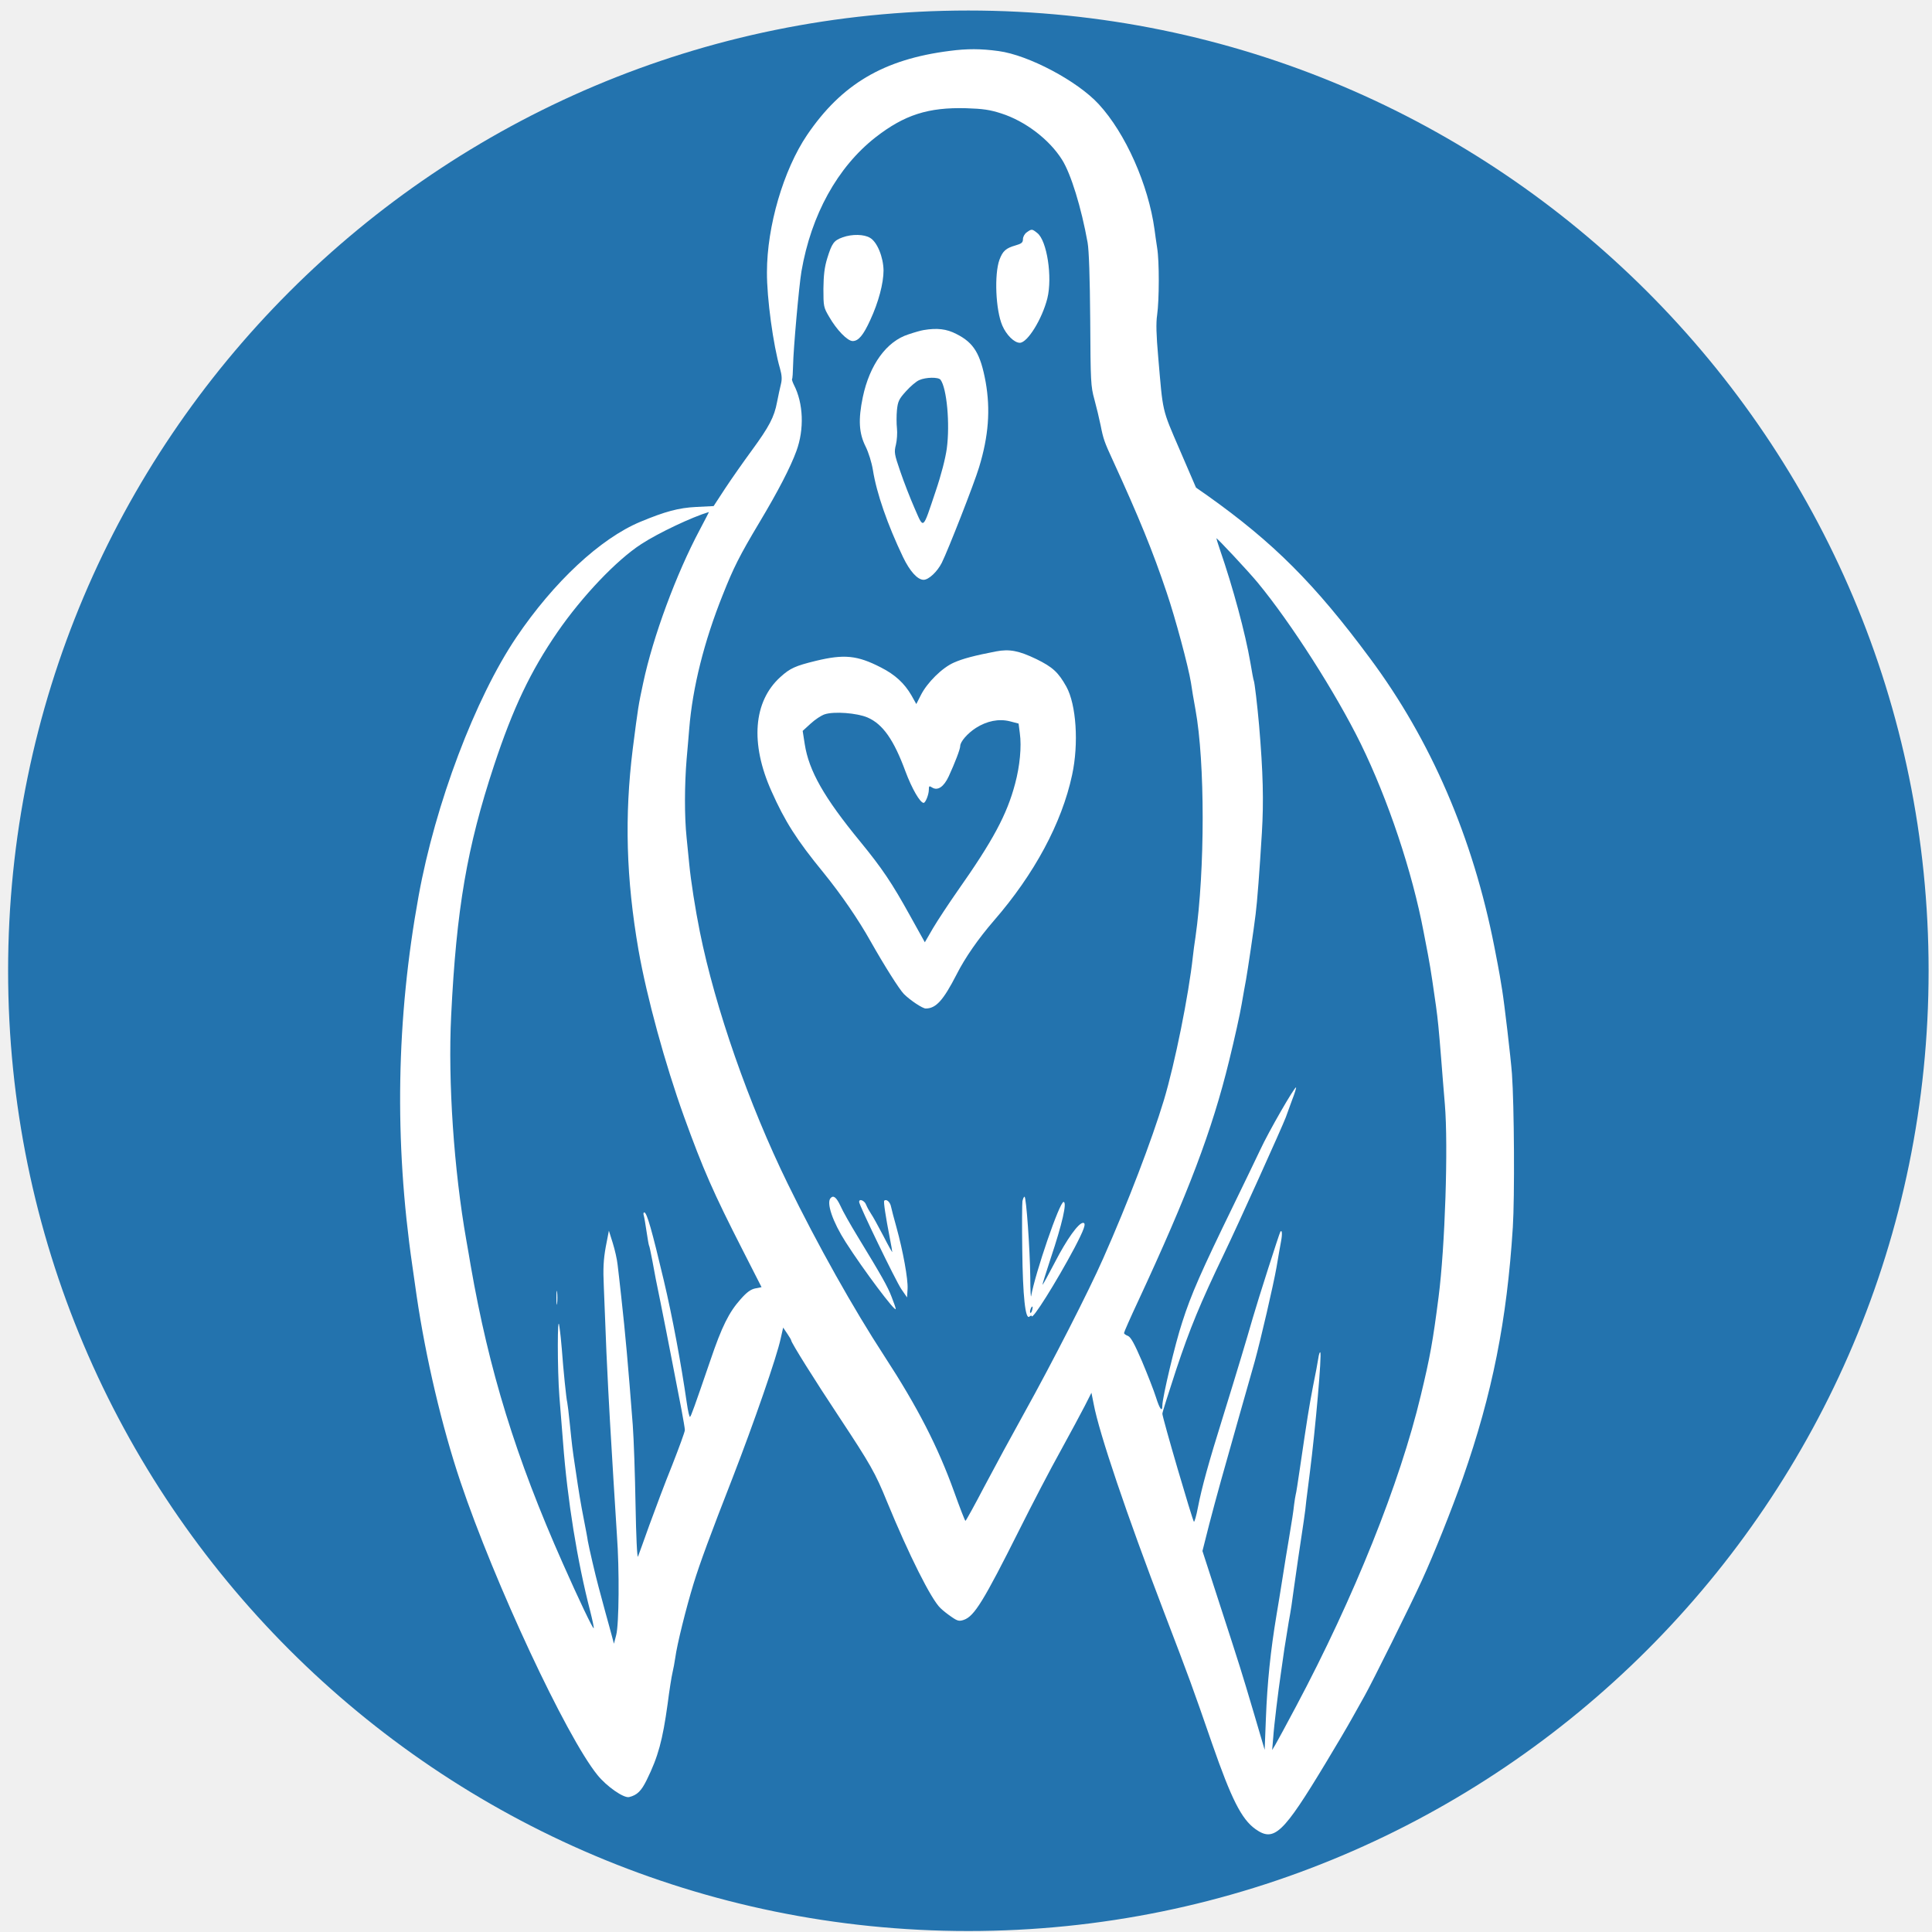
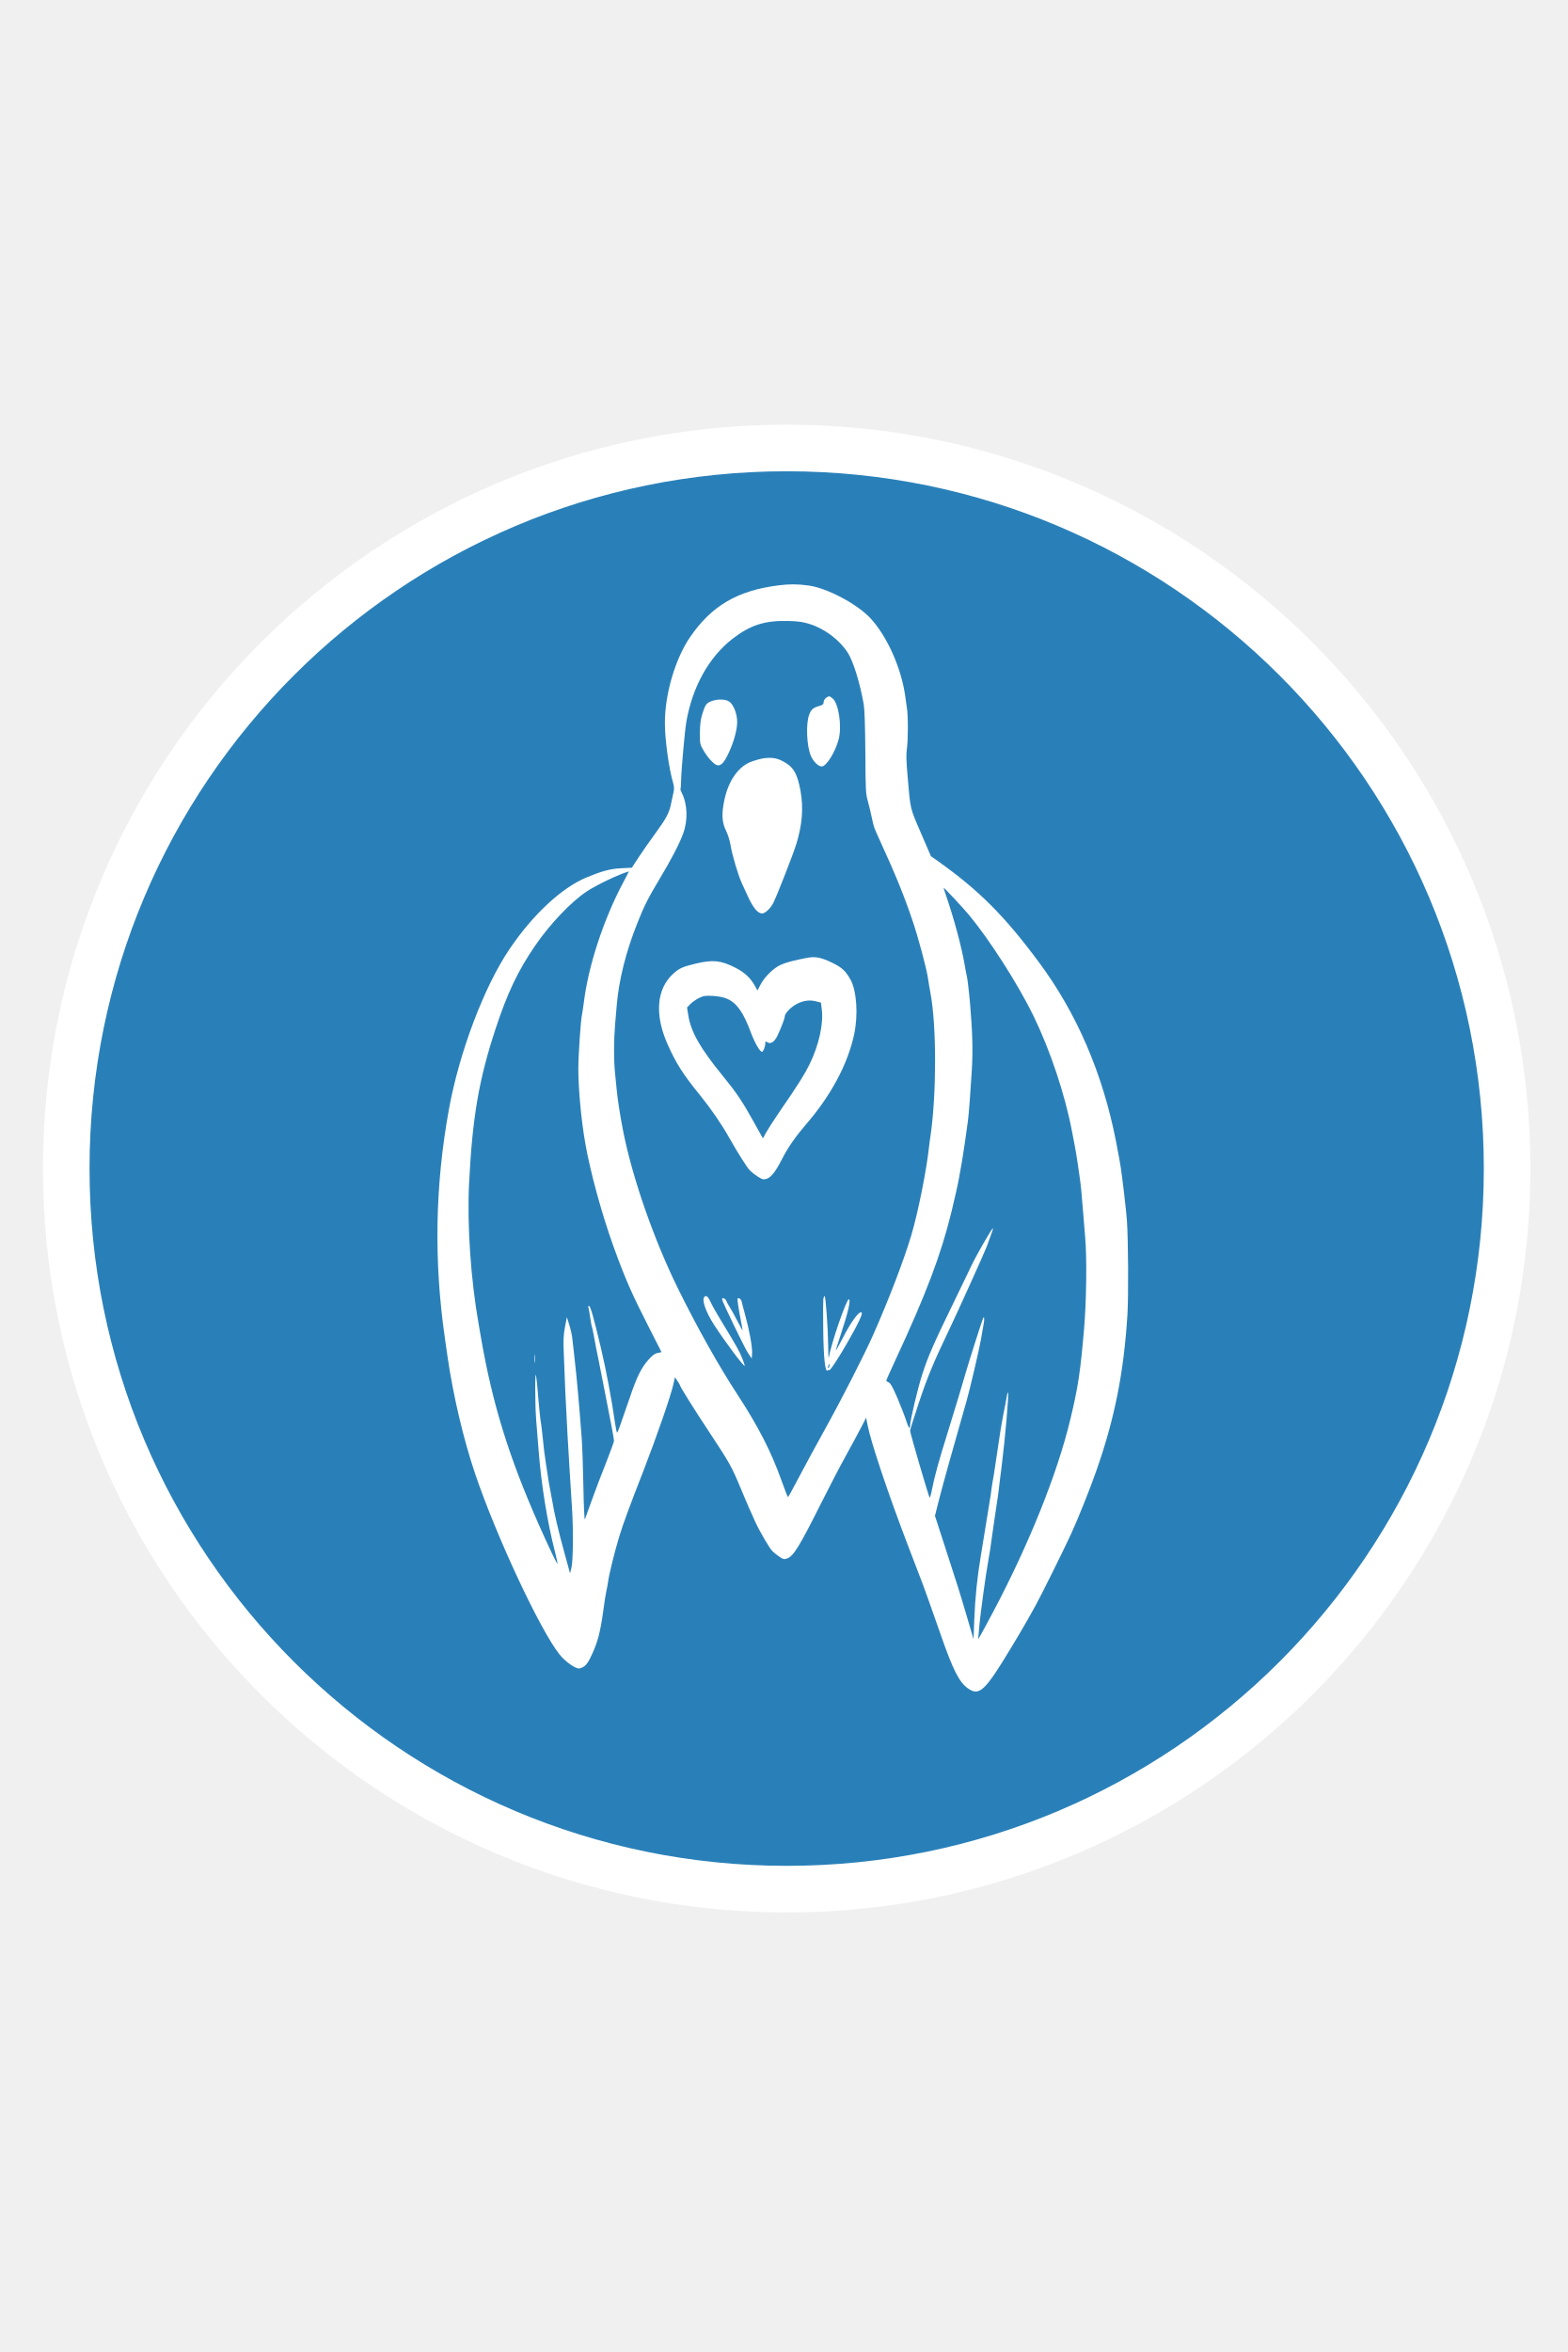
- <svg xmlns="http://www.w3.org/2000/svg" viewBox="0 0 500 500">
-   <ellipse style="fill: rgb(35, 115, 174); stroke: rgb(35, 115, 174);" cx="250.609" cy="251.236" rx="248.012" ry="248.012" />
-   <g transform="matrix(0.045101, 0, 0, -0.045101, 78.47193, 501.8396)" fill="#ffffff" stroke="none" style="">
-     <path d="M3710 10835 c-379 -48 -620 -190 -819 -483 -135 -200 -230 -523 -230 -787 -1 -148 36 -419 75 -553 11 -39 12 -62 5 -90 -5 -20 -15 -66 -22 -102 -16 -86 -45 -141 -146 -279 -47 -64 -115 -161 -152 -217 l-66 -101 -100 -5 c-101 -5 -178 -26 -320 -85 -230 -96 -497 -345 -712 -663 -236 -350 -465 -955 -561 -1485 -128 -704 -140 -1404 -36 -2120 8 -55 19 -134 25 -175 52 -353 145 -750 251 -1065 195 -580 607 -1462 786 -1683 53 -66 151 -134 182 -127 46 11 70 35 101 98 66 134 91 227 120 436 10 79 23 160 28 180 5 20 12 59 16 86 10 75 61 281 105 425 37 120 95 277 225 610 120 310 253 692 275 797 l14 62 23 -34 c13 -19 23 -36 23 -39 0 -13 136 -230 276 -441 179 -271 207 -320 274 -485 125 -304 254 -562 307 -611 15 -15 45 -38 66 -52 32 -22 42 -24 68 -15 60 21 113 107 319 518 73 146 178 348 235 450 56 102 119 219 140 260 l38 75 13 -65 c31 -166 190 -636 404 -1195 149 -390 158 -414 276 -755 110 -316 168 -431 247 -488 108 -77 158 -30 407 383 57 94 124 208 150 255 26 47 58 103 70 125 41 72 267 527 329 663 71 155 169 401 235 587 170 486 253 904 287 1440 11 173 8 699 -5 880 -7 94 -44 407 -56 480 -5 28 -11 66 -14 85 -3 19 -17 93 -31 164 -123 627 -364 1186 -714 1656 -317 428 -555 665 -932 933 l-66 46 -94 218 c-103 239 -95 208 -123 533 -11 125 -13 194 -6 240 12 84 13 308 0 385 -5 33 -12 80 -15 105 -35 256 -166 552 -320 719 -122 133 -403 282 -575 305 -102 14 -181 14 -280 1z m296 -359 c137 -44 275 -149 348 -265 51 -80 111 -275 147 -476 8 -46 13 -198 15 -445 2 -352 3 -380 24 -455 12 -44 28 -111 36 -150 15 -77 22 -96 70 -200 149 -325 230 -523 309 -759 49 -144 124 -423 139 -516 3 -19 8 -51 11 -70 3 -19 10 -57 15 -85 55 -301 55 -920 0 -1305 -6 -36 -12 -86 -15 -112 -24 -221 -103 -613 -166 -823 -71 -234 -205 -585 -349 -910 -80 -182 -294 -601 -452 -885 -69 -124 -172 -314 -229 -422 -57 -109 -106 -198 -109 -198 -3 0 -32 75 -65 167 -93 258 -209 485 -400 778 -178 273 -383 638 -555 990 -223 456 -416 1008 -504 1445 -26 129 -52 294 -61 390 -3 30 -10 98 -15 150 -13 123 -12 305 0 450 6 63 12 142 15 175 19 236 85 501 193 770 61 154 96 224 209 413 109 182 179 318 213 411 46 125 40 274 -14 379 -8 16 -13 32 -11 34 3 3 5 38 6 79 1 86 34 458 48 539 56 325 207 598 425 769 166 129 302 173 521 167 96 -3 136 -9 201 -30z m-1730 -2388 c-136 -255 -269 -615 -325 -879 -28 -131 -29 -137 -60 -379 -48 -387 -38 -745 33 -1155 48 -272 152 -652 261 -955 110 -304 168 -436 337 -767 l108 -212 -35 -7 c-26 -5 -49 -21 -85 -62 -67 -75 -108 -157 -174 -352 -94 -274 -109 -315 -116 -323 -4 -4 -12 32 -19 80 -33 228 -82 492 -132 703 -68 287 -97 390 -112 390 -5 0 -6 -8 -3 -17 3 -10 10 -51 16 -92 6 -40 12 -76 14 -80 3 -4 11 -45 20 -91 8 -47 28 -150 45 -230 16 -80 46 -230 66 -335 20 -104 45 -234 56 -289 10 -54 19 -106 19 -115 0 -10 -33 -100 -73 -202 -41 -101 -99 -256 -131 -344 -31 -88 -61 -169 -65 -180 -5 -11 -11 122 -14 295 -3 173 -10 380 -16 460 -27 350 -42 518 -66 735 -8 72 -17 155 -21 185 -3 30 -16 87 -28 125 l-22 70 -18 -93 c-13 -73 -16 -123 -11 -230 3 -75 10 -245 15 -377 6 -132 15 -307 20 -390 5 -82 14 -233 20 -335 6 -102 15 -246 20 -320 15 -202 12 -515 -4 -575 l-13 -50 -12 45 c-7 25 -23 86 -37 135 -13 50 -31 115 -39 145 -19 70 -55 226 -62 265 -2 17 -13 73 -23 125 -18 92 -27 145 -49 295 -17 111 -19 133 -31 250 -6 61 -13 117 -15 125 -5 16 -23 192 -31 305 -3 39 -9 97 -14 130 -12 94 -12 -248 0 -402 6 -71 15 -189 21 -263 25 -332 82 -683 156 -969 13 -51 22 -95 20 -97 -5 -5 -88 170 -177 371 -271 610 -424 1108 -529 1710 -5 33 -17 98 -25 145 -71 402 -106 910 -87 1290 30 612 91 966 246 1435 109 329 209 540 364 765 142 206 340 414 481 505 98 64 293 156 388 184 1 1 -22 -45 -52 -101z m3200 -303 c192 -232 450 -636 592 -925 158 -323 296 -736 361 -1080 6 -30 17 -89 25 -130 8 -41 19 -109 25 -150 6 -41 15 -106 21 -145 11 -80 16 -130 30 -305 5 -69 15 -186 21 -260 20 -240 1 -818 -36 -1105 -33 -257 -49 -345 -102 -565 -120 -503 -382 -1157 -716 -1785 -55 -104 -109 -203 -119 -220 l-18 -30 6 70 c5 74 29 268 44 370 5 33 14 96 20 140 7 44 18 114 25 155 12 65 20 117 30 195 4 30 43 300 56 382 6 40 13 94 15 120 3 26 12 98 20 158 33 259 70 682 60 692 -3 3 -8 -12 -11 -33 -3 -22 -17 -95 -31 -164 -23 -121 -32 -177 -75 -470 -11 -74 -21 -142 -24 -150 -2 -8 -6 -33 -9 -56 -5 -46 -11 -83 -31 -204 -8 -47 -24 -143 -35 -215 -11 -71 -27 -168 -35 -215 -34 -204 -53 -386 -61 -595 l-7 -179 -63 214 c-74 249 -72 243 -198 631 l-96 296 39 154 c42 161 78 290 180 649 34 118 70 247 81 285 35 127 107 438 125 540 9 55 21 122 26 149 8 42 6 69 -4 55 -6 -9 -128 -390 -158 -494 -38 -132 -85 -289 -172 -570 -81 -259 -121 -404 -143 -518 -9 -48 -20 -85 -23 -82 -9 10 -181 597 -181 620 0 8 36 121 79 252 80 240 136 376 276 668 81 168 334 729 353 780 6 17 22 61 36 99 15 38 25 71 23 73 -7 7 -158 -255 -205 -357 -27 -58 -96 -199 -152 -315 -188 -386 -245 -515 -296 -675 -41 -123 -114 -434 -114 -477 0 -42 -15 -23 -37 47 -12 38 -48 130 -80 206 -44 102 -64 138 -80 145 -13 5 -23 12 -23 17 0 5 36 87 81 183 288 620 424 978 522 1379 31 126 63 270 72 325 14 81 16 91 25 140 9 50 45 291 55 375 9 68 23 253 36 468 11 181 7 346 -16 617 -10 114 -26 248 -30 255 -2 3 -11 50 -20 105 -29 169 -100 432 -175 649 -11 33 -20 61 -20 64 0 7 184 -190 236 -253z" />
-     <path d="M4152 9794 c-12 -8 -22 -26 -22 -39 0 -20 -8 -26 -42 -36 -56 -16 -74 -32 -93 -83 -30 -83 -22 -289 17 -378 23 -53 68 -98 100 -98 44 0 128 136 158 255 30 121 -2 332 -58 375 -30 24 -32 24 -60 4z" />
-     <path d="M3095 9765 c-50 -18 -61 -33 -88 -120 -16 -52 -21 -97 -22 -175 0 -101 1 -107 33 -161 43 -75 105 -139 135 -139 33 0 61 33 101 121 47 101 76 211 76 284 -1 76 -36 163 -77 187 -34 21 -103 23 -158 3z" />
-     <path d="M3560 9233 c-14 -2 -53 -13 -88 -25 -125 -40 -222 -174 -261 -360 -27 -130 -22 -207 16 -283 17 -34 35 -92 42 -135 21 -133 84 -314 173 -500 39 -81 83 -130 118 -130 29 0 78 46 104 97 36 72 186 455 214 548 55 180 66 331 38 490 -30 163 -68 225 -167 275 -57 30 -112 36 -189 23z m97 -285 c36 -48 55 -253 36 -395 -8 -57 -32 -151 -64 -245 -76 -226 -67 -220 -121 -97 -25 57 -62 152 -82 211 -34 99 -36 110 -25 153 6 25 9 68 6 94 -3 27 -3 74 0 105 5 50 12 64 52 108 25 28 59 57 76 64 38 17 110 18 122 2z" />
-     <path d="M3975 7389 c-119 -23 -190 -41 -241 -64 -67 -29 -154 -115 -190 -187 l-26 -51 -28 50 c-40 69 -94 119 -175 160 -136 70 -211 77 -373 38 -118 -29 -148 -42 -204 -93 -155 -140 -174 -381 -51 -655 77 -173 144 -279 298 -467 103 -127 201 -270 271 -395 78 -138 165 -276 191 -302 36 -36 107 -83 125 -83 59 0 101 47 177 195 49 97 125 206 215 310 231 266 389 559 448 835 39 180 24 404 -33 507 -46 82 -78 112 -172 158 -100 48 -154 59 -232 44z m-737 -379 c88 -38 151 -128 218 -310 37 -99 84 -180 104 -180 11 0 30 48 30 76 0 21 2 23 19 12 32 -20 67 4 95 64 35 76 66 156 66 174 0 25 42 73 90 104 63 40 131 54 195 38 l50 -13 7 -55 c11 -77 0 -190 -27 -290 -47 -178 -128 -328 -330 -615 -51 -73 -115 -170 -141 -214 l-47 -81 -84 151 c-105 190 -161 273 -287 427 -208 253 -294 406 -318 558 l-12 77 46 42 c25 23 61 47 80 53 53 18 185 8 246 -18z" />
-     <path d="M3027 4253 c-27 -26 11 -137 86 -254 101 -158 287 -406 287 -383 0 6 -11 37 -24 70 -23 60 -56 118 -196 348 -40 66 -84 143 -97 173 -23 49 -40 63 -56 46z" />
-     <path d="M4127 4234 c-2 -14 -3 -139 -1 -278 3 -268 18 -404 41 -384 7 6 13 7 13 4 0 -31 140 192 245 389 56 107 70 145 50 145 -26 0 -93 -93 -161 -225 -38 -73 -70 -132 -72 -130 -1 1 20 69 47 151 67 200 95 324 74 324 -23 0 -162 -406 -186 -540 -2 -14 -5 36 -5 110 -2 160 -23 460 -33 460 -4 0 -9 -12 -12 -26z m56 -624 c-3 -12 -8 -19 -11 -16 -5 6 5 36 12 36 2 0 2 -9 -1 -20z" />
-     <path d="M3190 4230 c0 -19 210 -453 242 -500 l33 -48 3 50 c3 55 -26 216 -64 353 -14 50 -28 103 -31 118 -5 27 -27 46 -39 34 -5 -5 8 -91 32 -214 8 -40 14 -76 14 -80 0 -4 -23 37 -51 92 -29 55 -60 112 -70 126 -10 15 -23 38 -29 53 -9 24 -40 37 -40 16z" />
-     <path d="M1453 3680 c0 -36 2 -50 4 -32 2 17 2 47 0 65 -2 17 -4 3 -4 -33z" />
+ <svg xmlns="http://www.w3.org/2000/svg" version="1.0" width="828pt" height="1242pt" viewBox="-14.423 94.849 841.367 824.8" preserveAspectRatio="xMidYMid meet">
+   <g transform="matrix(1, 0, 0, 1, 0.566019, -23.62117)">
+     <g>
+       <g>
+         <ellipse style="stroke: white; stroke-width: 25; fill: rgb(41, 128, 185);" cx="407.216" cy="526.877" rx="386.652" ry="386.652" />
+         <g transform="matrix(0.057998, 0, 0, -0.057998, 187.5208, 842.3711)" fill="white" stroke="none" style="">
+           <path d="M3710 10835 c-379 -48 -620 -190 -819 -483 -135 -200 -230 -523 -230 -787 -1 -148 36 -419 75 -553 11 -39 12 -62 5 -90 -5 -20 -15 -66 -22 -102 -16 -87 -45 -141 -146 -279 -47 -64 -115 -161 -152 -217 l-66 -101 -100 -5 c-101 -5 -177 -26 -320 -85 -230 -96 -497 -345 -712 -663 -236 -350 -465 -955 -561 -1485 -128 -704 -140 -1404 -36 -2120 8 -55 19 -134 25 -175 52 -353 145 -750 251 -1065 195 -580 607 -1462 786 -1683 53 -66 151 -134 182 -127 46 11 70 35 101 98 66 134 91 227 120 436 10 79 23 160 28 180 5 20 12 59 16 86 10 75 61 281 105 425 37 120 95 277 225 610 120 310 253 692 275 797 l14 62 23 -34 c13 -19 23 -36 23 -39 0 -13 136 -230 276 -441 183 -277 205 -316 287 -515 59 -141 90 -212 135 -310 41 -90 134 -248 159 -271 15 -15 45 -38 66 -52 32 -22 42 -24 68 -15 60 21 113 107 319 518 73 146 178 348 235 450 56 102 119 219 140 260 l38 75 13 -65 c30 -159 190 -637 379 -1130 65 -168 126 -327 136 -355 10 -27 34 -95 54 -150 20 -55 70 -197 111 -315 110 -316 168 -431 247 -488 108 -77 158 -30 407 383 57 94 124 208 150 255 26 47 58 103 70 125 41 72 267 527 329 663 71 155 169 401 235 587 170 486 253 904 287 1440 11 173 8 699 -5 880 -7 94 -44 407 -56 480 -5 28 -11 66 -14 85 -3 19 -17 93 -31 164 -123 627 -364 1186 -714 1656 -317 428 -555 665 -932 933 l-66 46 -94 218 c-103 239 -95 208 -123 533 -11 125 -13 194 -6 240 12 84 13 308 0 385 -5 33 -12 80 -15 105 -35 256 -166 552 -320 719 -122 133 -403 282 -575 305 -102 14 -181 14 -280 1z m296 -359 c137 -44 275 -149 348 -265 51 -80 111 -275 147 -476 8 -46 13 -198 15 -445 2 -352 3 -380 24 -455 12 -44 28 -111 36 -150 15 -77 22 -96 70 -200 149 -325 230 -523 309 -759 49 -144 124 -423 139 -516 3 -19 8 -51 11 -70 3 -19 10 -57 15 -85 55 -301 55 -920 0 -1305 -6 -36 -12 -86 -15 -112 -24 -221 -103 -613 -166 -823 -71 -234 -205 -585 -349 -910 -80 -182 -294 -601 -452 -885 -69 -124 -172 -314 -229 -422 -57 -109 -106 -198 -109 -198 -3 0 -32 75 -65 167 -93 258 -209 485 -400 778 -178 272 -375 624 -553 985 -222 452 -418 1011 -506 1450 -26 129 -52 294 -61 390 -3 30 -10 98 -15 150 -13 123 -12 305 0 450 6 63 12 142 15 175 19 236 85 501 193 770 61 154 96 224 209 413 109 182 179 318 213 411 46 125 40 274 -14 379 -8 16 -13 32 -11 34 3 3 5 38 6 79 1 86 34 458 48 539 56 325 207 598 425 769 166 129 302 173 521 167 96 -3 136 -9 201 -30z m-1730 -2388 c-183 -344 -324 -773 -366 -1118 -6 -47 -13 -92 -15 -100 -12 -40 -35 -381 -35 -510 1 -192 26 -466 64 -685 48 -272 152 -652 261 -955 110 -304 168 -436 337 -767 l108 -212 -35 -7 c-26 -5 -49 -21 -85 -62 -67 -75 -108 -157 -174 -352 -94 -274 -109 -315 -116 -323 -4 -4 -12 32 -19 80 -33 228 -82 492 -132 703 -68 287 -97 390 -112 390 -5 0 -6 -8 -3 -17 3 -10 10 -51 16 -92 6 -40 12 -76 14 -80 3 -4 11 -45 20 -91 8 -47 28 -150 45 -230 16 -80 46 -230 66 -335 20 -104 45 -234 56 -289 10 -54 19 -106 19 -115 0 -10 -33 -100 -73 -202 -41 -101 -99 -256 -131 -344 -31 -88 -61 -169 -65 -180 -5 -11 -11 122 -14 295 -3 173 -10 380 -16 460 -27 350 -42 518 -66 735 -8 72 -17 155 -21 185 -3 30 -16 87 -28 125 l-22 70 -18 -93 c-13 -73 -16 -123 -11 -230 3 -75 10 -245 15 -377 6 -132 15 -307 20 -390 5 -82 14 -233 20 -335 6 -102 15 -246 20 -320 15 -202 12 -515 -4 -575 l-13 -50 -12 45 c-7 25 -23 86 -37 135 -13 50 -31 115 -39 145 -19 70 -55 226 -62 265 -2 17 -13 73 -23 125 -18 92 -27 145 -49 295 -17 111 -19 133 -31 250 -6 61 -13 117 -15 125 -5 16 -23 192 -31 305 -3 39 -9 97 -14 130 -12 94 -12 -248 0 -402 6 -71 15 -189 21 -263 25 -332 82 -683 156 -969 13 -51 22 -95 20 -97 -5 -5 -89 172 -176 369 -273 618 -425 1108 -530 1712 -5 33 -17 98 -25 145 -71 402 -106 910 -87 1290 30 612 91 966 246 1435 108 329 207 536 364 765 138 202 336 410 481 505 97 63 292 156 388 184 1 1 -22 -45 -52 -101z m3200 -303 c192 -232 450 -636 592 -925 158 -323 296 -736 361 -1080 6 -30 17 -89 25 -130 8 -41 19 -109 25 -150 6 -41 15 -106 21 -145 11 -80 15 -117 30 -305 6 -74 15 -184 20 -245 17 -188 12 -590 -10 -847 -34 -397 -55 -540 -127 -838 -120 -502 -383 -1157 -716 -1785 -55 -104 -109 -203 -119 -220 l-18 -30 6 70 c5 74 29 268 44 370 5 33 14 96 20 140 7 44 18 114 25 155 12 65 20 117 30 195 4 30 43 300 56 382 6 40 13 94 15 120 3 26 12 98 20 158 33 259 70 682 60 692 -3 3 -8 -12 -11 -33 -3 -22 -17 -95 -31 -164 -23 -121 -32 -177 -75 -470 -11 -74 -21 -142 -24 -150 -2 -8 -6 -33 -9 -56 -5 -46 -11 -83 -31 -204 -8 -47 -24 -143 -35 -215 -11 -71 -27 -168 -35 -215 -34 -204 -53 -386 -61 -595 l-7 -179 -63 214 c-74 249 -72 243 -198 631 l-96 296 39 154 c45 174 118 434 255 914 30 105 114 464 131 560 9 55 21 122 26 149 8 42 6 69 -4 55 -6 -9 -128 -390 -158 -494 -38 -132 -85 -289 -172 -570 -81 -259 -121 -404 -143 -518 -9 -48 -20 -85 -23 -82 -9 10 -181 597 -181 620 0 8 36 121 79 252 80 240 136 376 276 668 81 168 334 729 353 780 6 17 22 61 36 99 15 38 25 71 23 73 -7 7 -158 -255 -205 -357 -27 -58 -96 -199 -152 -315 -187 -384 -245 -515 -296 -675 -41 -123 -114 -434 -114 -477 0 -42 -15 -23 -37 47 -12 38 -48 130 -80 206 -44 102 -64 138 -80 145 -13 5 -23 12 -23 17 0 5 36 87 81 183 288 620 424 978 522 1379 31 126 63 270 72 325 14 81 16 91 25 140 9 50 45 291 55 375 9 68 23 253 36 468 11 181 7 346 -16 617 -10 114 -26 248 -30 255 -2 3 -11 50 -20 105 -29 169 -100 432 -175 649 -11 33 -20 61 -20 64 0 7 184 -190 236 -253z" />
+           <path d="M4152 9794 c-12 -8 -22 -26 -22 -39 0 -20 -8 -26 -42 -36 -56 -16 -74 -32 -93 -83 -30 -83 -22 -289 17 -378 23 -53 68 -98 100 -98 44 0 128 136 158 255 30 121 -2 332 -58 375 -30 24 -32 24 -60 4z" />
+           <path d="M3095 9765 c-50 -18 -61 -33 -88 -120 -16 -52 -21 -97 -22 -175 0 -101 1 -107 33 -161 43 -75 105 -139 135 -139 33 0 61 33 101 121 47 101 76 211 76 284 -1 76 -36 163 -77 187 -34 21 -103 23 -158 3z" />
+           <path d="M3560 9233 c-14 -2 -53 -13 -88 -25 -125 -40 -222 -174 -261 -360 -27 -130 -22 -207 16 -283 17 -34 35 -92 42 -135 14 -89 72 -284 106 -355 13 -27 40 -86 60 -130 44 -94 87 -145 125 -145 29 0 78 46 104 97 36 72 186 455 214 548 55 180 66 331 38 490 -30 163 -68 225 -167 275 -57 30 -112 36 -189 23z" />
+           <path d="M3975 7389 c-119 -23 -190 -41 -241 -64 -67 -29 -154 -115 -190 -187 l-26 -51 -28 50 c-40 69 -94 119 -175 160 -136 70 -211 77 -373 38 -118 -29 -148 -42 -204 -93 -155 -140 -174 -381 -51 -655 77 -173 144 -279 298 -467 103 -127 201 -270 271 -395 78 -138 165 -276 191 -302 36 -36 107 -83 125 -83 59 0 101 47 177 195 49 97 125 206 215 310 231 266 389 559 448 835 39 180 24 404 -33 507 -46 82 -78 112 -172 158 -100 48 -154 59 -232 44z m-737 -379 c88 -38 151 -128 218 -310 37 -99 84 -180 104 -180 11 0 30 48 30 76 0 21 2 23 19 12 32 -20 67 4 95 64 35 76 66 156 66 174 0 25 42 73 90 104 63 40 131 54 195 38 l50 -13 7 -55 c19 -138 -24 -334 -112 -515 -48 -97 -104 -187 -282 -445 -47 -69 -100 -151 -118 -183 l-32 -58 -84 151 c-106 191 -162 274 -288 428 -207 253 -294 406 -318 557 l-12 75 30 31 c16 17 52 42 79 56 44 21 60 24 130 20 53 -3 98 -12 133 -27z" />
+           <path d="M3027 4253 c-27 -26 11 -137 86 -254 101 -158 287 -406 287 -383 0 6 -11 37 -24 70 -23 60 -56 118 -196 348 -40 66 -84 143 -97 173 -23 49 -40 63 -56 46z" />
+           <path d="M4127 4234 c-2 -14 -3 -139 -1 -278 3 -268 18 -404 41 -384 7 6 13 7 13 4 0 -31 140 192 245 389 56 107 70 145 50 145 -26 0 -93 -93 -161 -225 -38 -73 -70 -132 -72 -130 -1 1 20 69 47 151 67 200 95 324 74 324 -23 0 -162 -406 -186 -540 -2 -14 -5 36 -5 110 -2 160 -23 460 -33 460 -4 0 -9 -12 -12 -26z m56 -624 c-3 -12 -8 -19 -11 -16 -5 6 5 36 12 36 2 0 2 -9 -1 -20z" />
+           <path d="M3190 4230 c0 -19 210 -453 242 -500 l33 -48 3 50 c3 55 -26 216 -64 353 -14 50 -28 103 -31 118 -5 27 -27 46 -39 34 -5 -5 8 -91 32 -214 8 -40 14 -76 14 -80 0 -4 -23 37 -51 92 -29 55 -60 112 -70 126 -10 15 -23 38 -29 53 -9 24 -40 37 -40 16z" />
+           <path d="M1453 3680 c0 -36 2 -50 4 -32 2 17 2 47 0 65 -2 17 -4 3 -4 -33z" />
+         </g>
+       </g>
+     </g>
  </g>
</svg>
